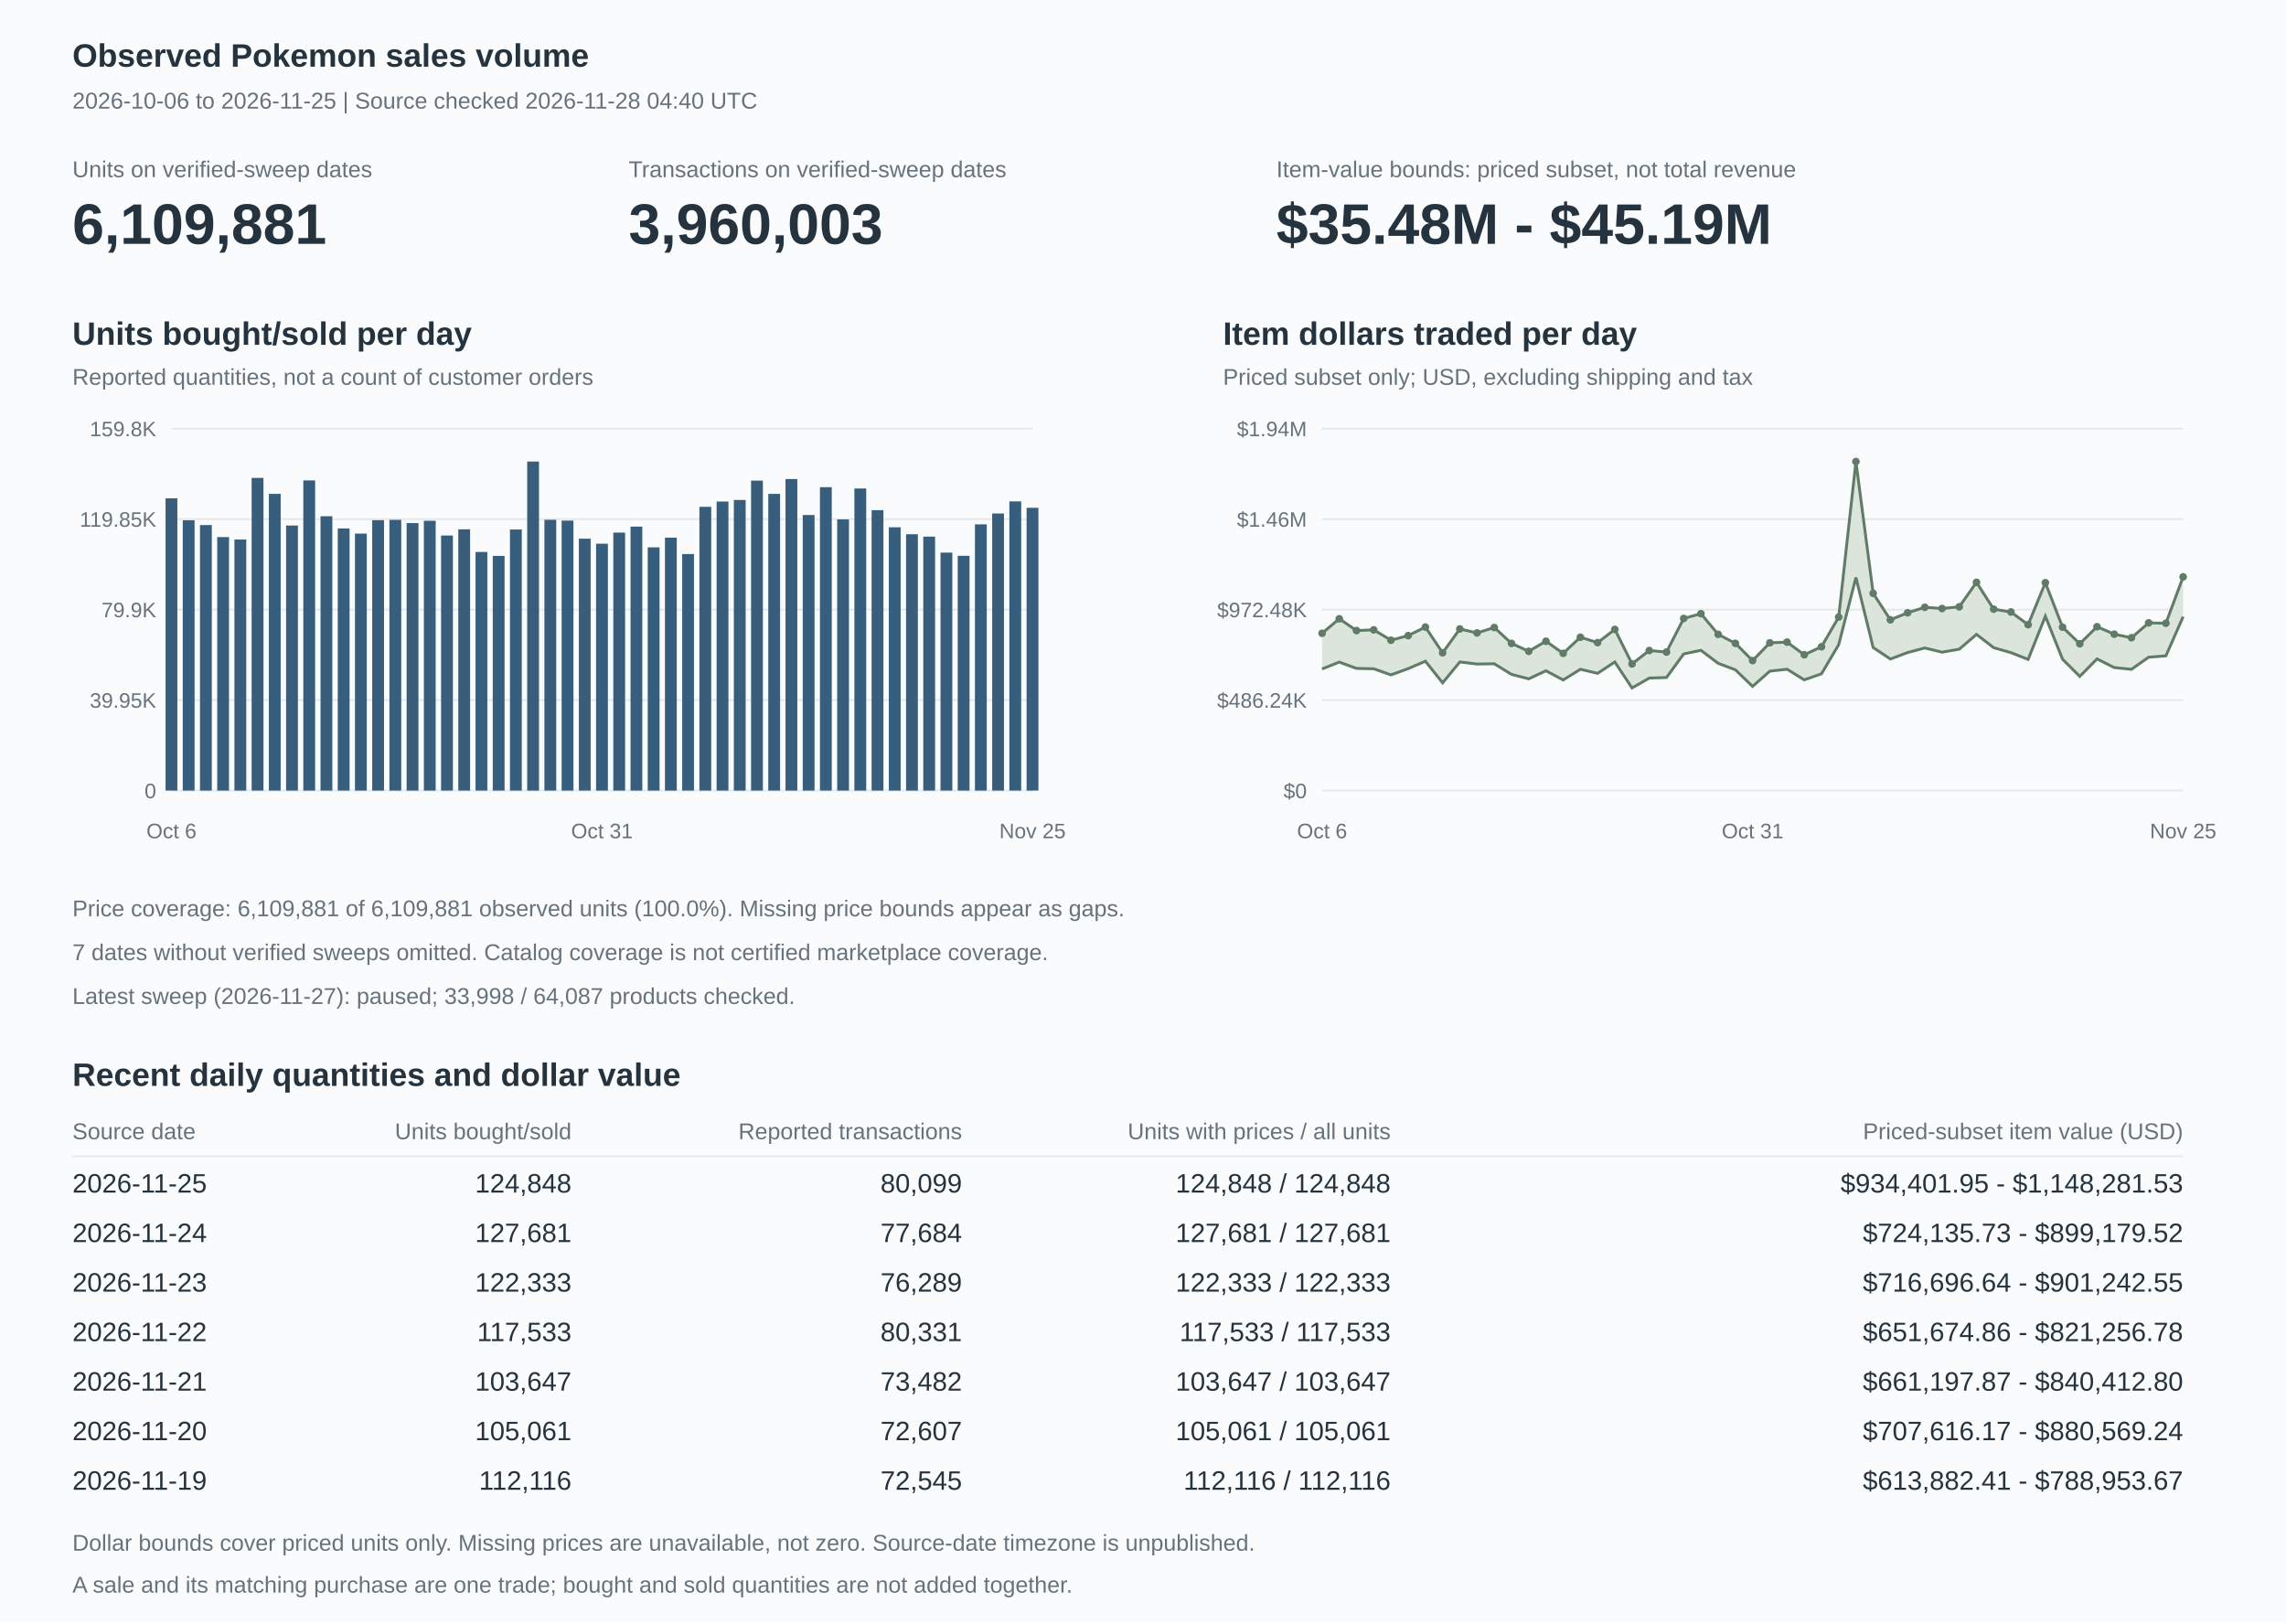
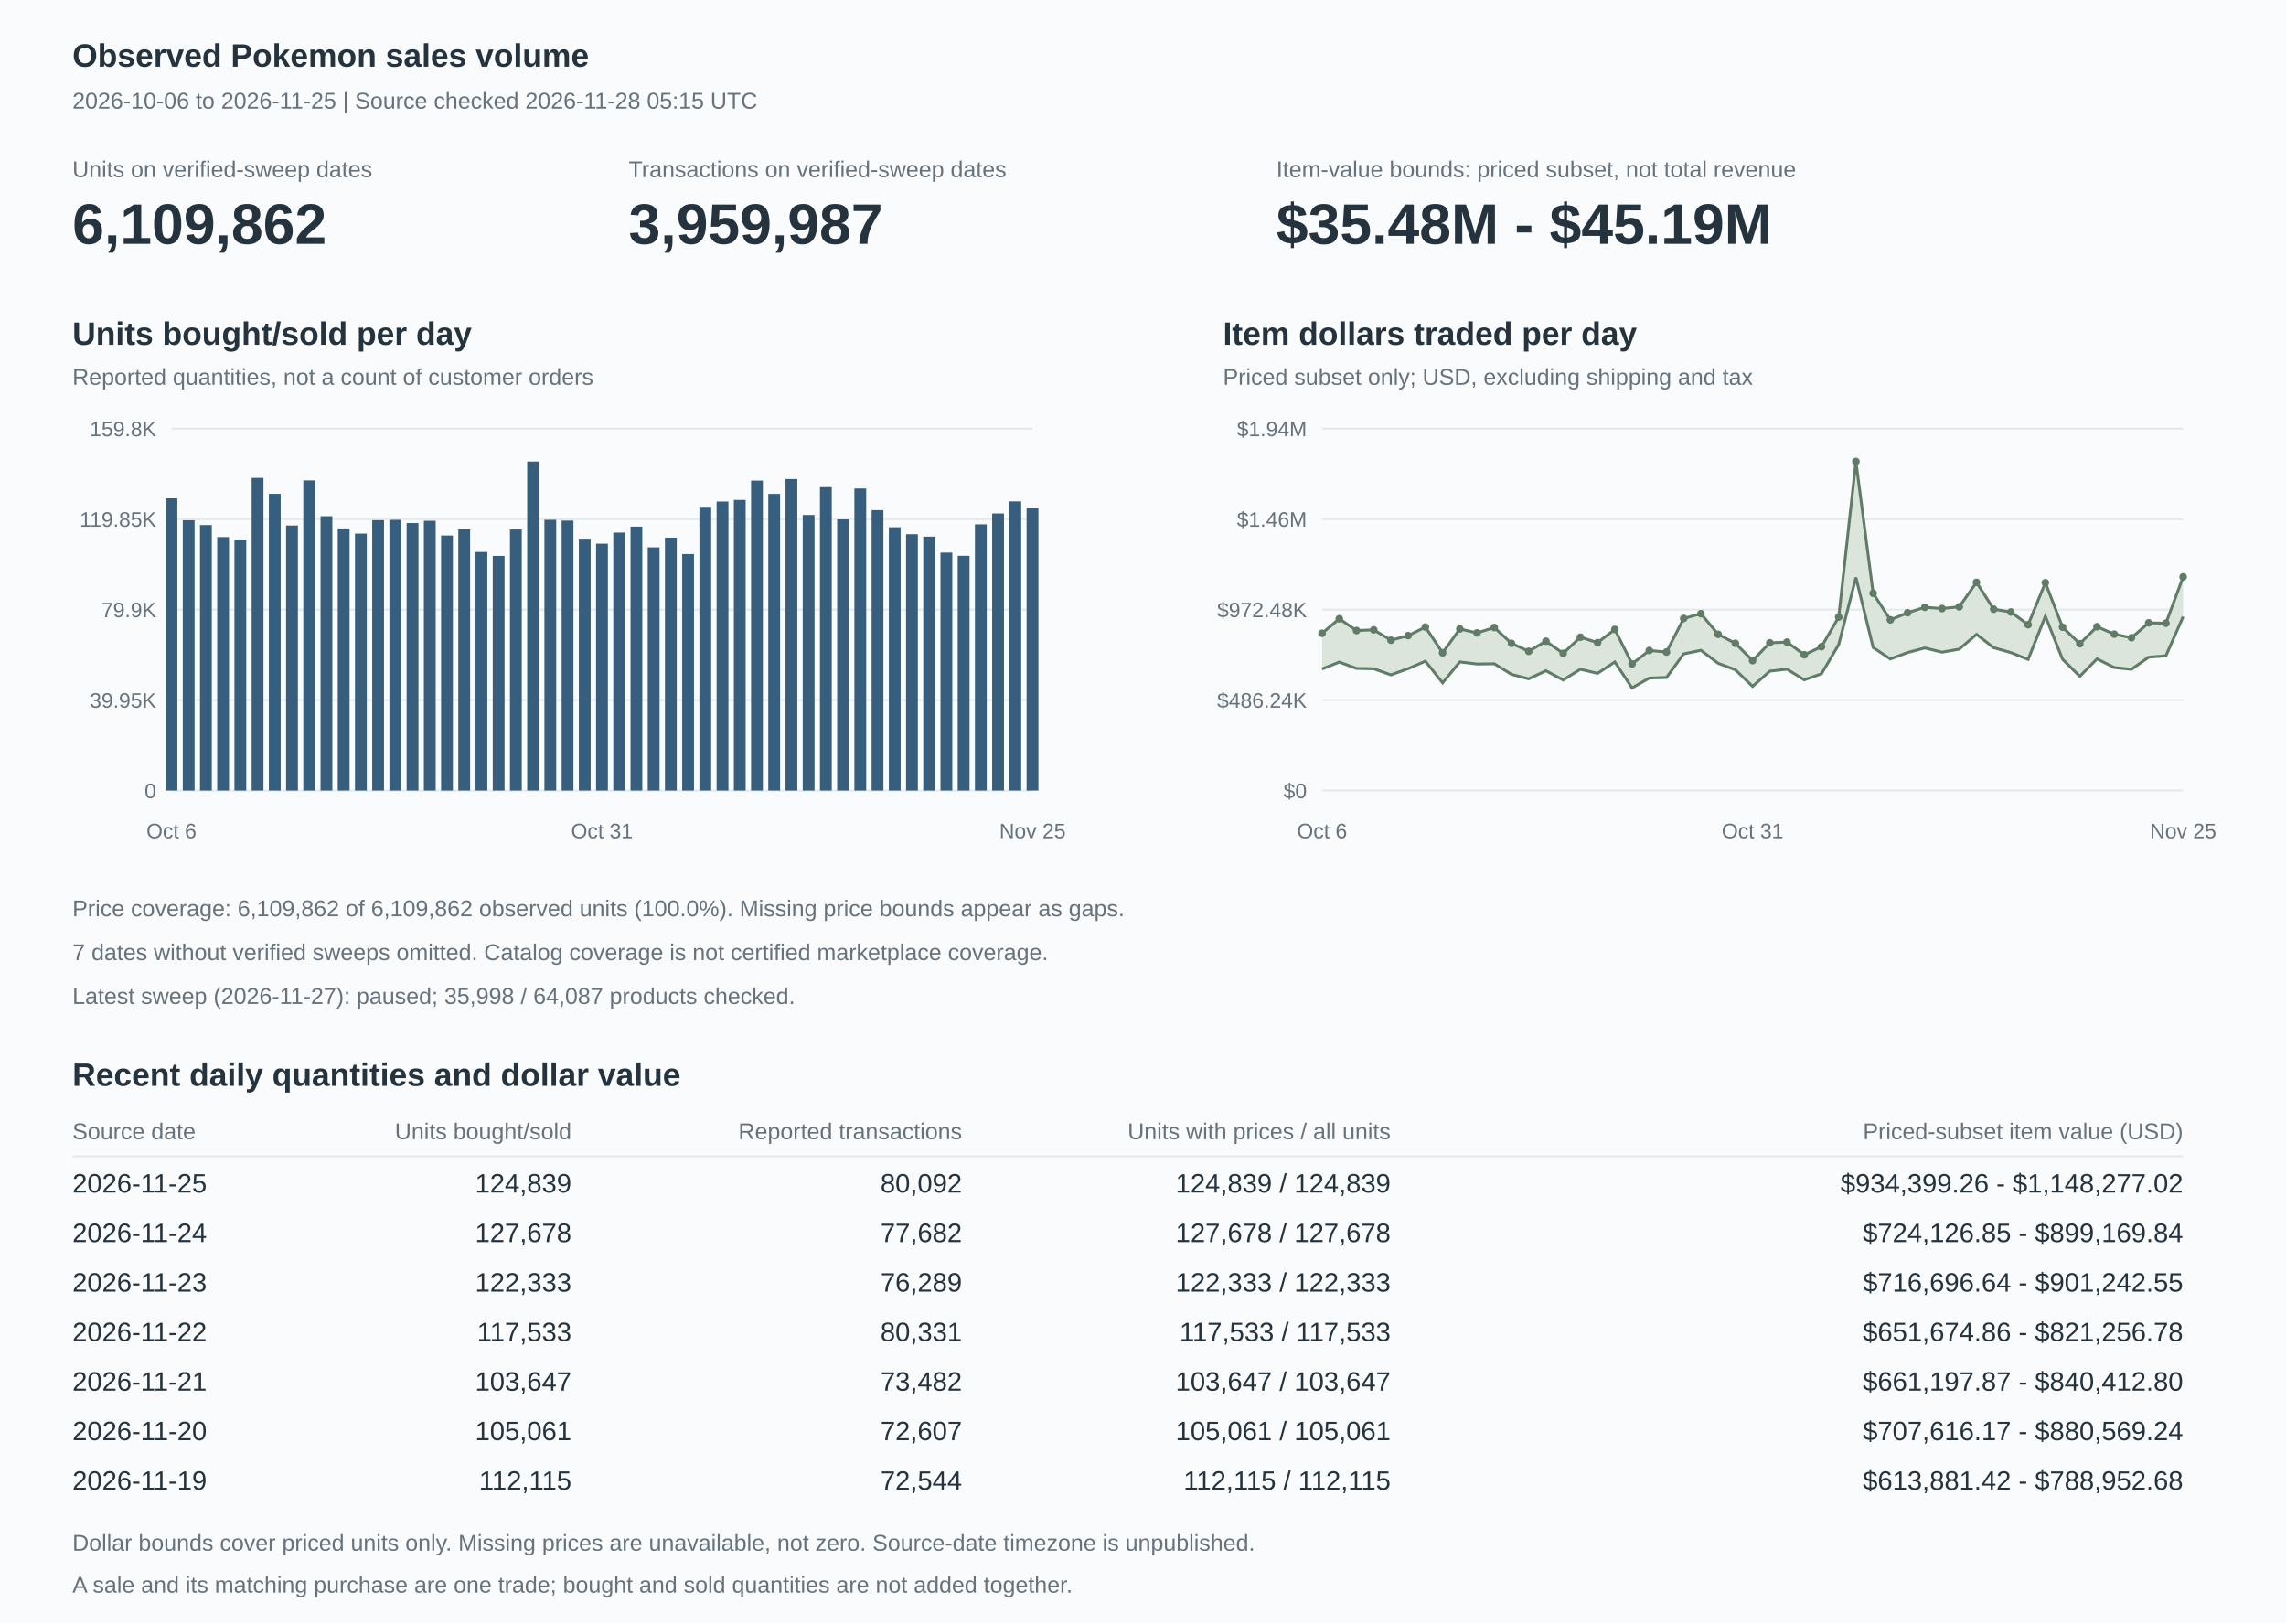
<svg xmlns="http://www.w3.org/2000/svg" width="1200" height="852" viewBox="0 0 1200 852" role="img" aria-labelledby="title description">
  <style>text{font-family:Arial,Helvetica,sans-serif;fill:#25333e;font-size:14px}.heading{font-size:17px;font-weight:600}.muted{fill:#66727c;font-size:12px}.axis{fill:#66727c;font-size:11px}.value{font-size:30px;font-weight:600}.grid{stroke:#e5e9ec;stroke-width:1}</style>
  <rect width="1200" height="852" fill="#fafbfc" />
  <text x="38" y="35" class="heading">Observed Pokemon sales volume</text>
-   <text x="38" y="57" class="muted">2026-10-06 to 2026-11-25 | Source checked 2026-11-28 04:40 UTC</text>
+   <text x="38" y="57" class="muted">2026-10-06 to 2026-11-25 | Source checked 2026-11-28 05:15 UTC</text>
  <text x="38" y="93" class="muted">Units on verified-sweep dates</text>
-   <text x="38" y="128" class="value">6,109,881</text>
+   <text x="38" y="128" class="value">6,109,862</text>
  <text x="330" y="93" class="muted">Transactions on verified-sweep dates</text>
-   <text x="330" y="128" class="value">3,960,003</text>
+   <text x="330" y="128" class="value">3,959,987</text>
  <text x="670" y="93" class="muted">Item-value bounds: priced subset, not total revenue</text>
  <text x="670" y="128" class="value">$35.48M - $45.19M</text>
  <text x="38" y="181" class="heading">Units bought/sold per day</text>
  <text x="38" y="202" class="muted">Reported quantities, not a count of customer orders</text>
  <path d="M90,415h452" class="grid" />
  <text x="82" y="419" text-anchor="end" class="axis">0</text>
  <path d="M90,367.5h452" class="grid" />
  <text x="82" y="371.5" text-anchor="end" class="axis">39.95K</text>
  <path d="M90,320h452" class="grid" />
  <text x="82" y="324" text-anchor="end" class="axis">79.9K</text>
  <path d="M90,272.5h452" class="grid" />
  <text x="82" y="276.5" text-anchor="end" class="axis">119.85K</text>
  <path d="M90,225h452" class="grid" />
  <text x="82" y="229" text-anchor="end" class="axis">159.8K</text>
  <rect x="86.898" y="261.598" width="6.204" height="153.402" fill="#375f7d" />
  <rect x="95.938" y="273.096" width="6.204" height="141.904" fill="#375f7d" />
  <rect x="104.978" y="275.622" width="6.204" height="139.378" fill="#375f7d" />
  <rect x="114.018" y="281.929" width="6.204" height="133.071" fill="#375f7d" />
  <rect x="123.058" y="283.21" width="6.204" height="131.79" fill="#375f7d" />
  <rect x="132.098" y="250.867" width="6.204" height="164.133" fill="#375f7d" />
  <rect x="141.138" y="259.233" width="6.204" height="155.767" fill="#375f7d" />
  <rect x="150.178" y="275.856" width="6.204" height="139.144" fill="#375f7d" />
  <rect x="159.218" y="252.182" width="6.204" height="162.818" fill="#375f7d" />
  <rect x="168.258" y="270.982" width="6.204" height="144.018" fill="#375f7d" />
  <rect x="177.298" y="277.402" width="6.204" height="137.598" fill="#375f7d" />
  <rect x="186.338" y="280.104" width="6.204" height="134.896" fill="#375f7d" />
  <rect x="195.378" y="273.057" width="6.204" height="141.943" fill="#375f7d" />
  <rect x="204.418" y="272.865" width="6.204" height="142.135" fill="#375f7d" />
  <rect x="213.458" y="274.575" width="6.204" height="140.425" fill="#375f7d" />
  <rect x="222.498" y="273.365" width="6.204" height="141.635" fill="#375f7d" />
  <rect x="231.538" y="281.11" width="6.204" height="133.89" fill="#375f7d" />
  <rect x="240.578" y="277.854" width="6.204" height="137.146" fill="#375f7d" />
  <rect x="249.618" y="289.74" width="6.204" height="125.26" fill="#375f7d" />
  <rect x="258.658" y="291.811" width="6.204" height="123.189" fill="#375f7d" />
  <rect x="267.698" y="277.946" width="6.204" height="137.054" fill="#375f7d" />
  <rect x="276.738" y="242.273" width="6.204" height="172.727" fill="#375f7d" />
  <rect x="285.778" y="272.851" width="6.204" height="142.149" fill="#375f7d" />
  <rect x="294.818" y="273.276" width="6.204" height="141.724" fill="#375f7d" />
  <rect x="303.858" y="282.772" width="6.204" height="132.228" fill="#375f7d" />
  <rect x="312.898" y="285.401" width="6.204" height="129.599" fill="#375f7d" />
  <rect x="321.938" y="279.575" width="6.204" height="135.425" fill="#375f7d" />
  <rect x="330.978" y="276.436" width="6.204" height="138.564" fill="#375f7d" />
  <rect x="340.018" y="287.314" width="6.204" height="127.686" fill="#375f7d" />
  <rect x="349.058" y="282.226" width="6.204" height="132.774" fill="#375f7d" />
  <rect x="358.098" y="290.839" width="6.204" height="124.161" fill="#375f7d" />
-   <rect x="367.138" y="266.043" width="6.204" height="148.957" fill="#375f7d" />
+   <rect x="367.138" y="266.046" width="6.204" height="148.954" fill="#375f7d" />
  <rect x="376.178" y="263.269" width="6.204" height="151.731" fill="#375f7d" />
  <rect x="385.218" y="262.444" width="6.204" height="152.556" fill="#375f7d" />
  <rect x="394.258" y="252.286" width="6.204" height="162.714" fill="#375f7d" />
-   <rect x="403.298" y="259.255" width="6.204" height="155.745" fill="#375f7d" />
+   <rect x="403.298" y="259.259" width="6.204" height="155.741" fill="#375f7d" />
  <rect x="412.338" y="251.46" width="6.204" height="163.54" fill="#375f7d" />
  <rect x="421.378" y="270.334" width="6.204" height="144.666" fill="#375f7d" />
  <rect x="430.418" y="255.724" width="6.204" height="159.276" fill="#375f7d" />
  <rect x="439.458" y="272.649" width="6.204" height="142.351" fill="#375f7d" />
  <rect x="448.498" y="256.418" width="6.204" height="158.582" fill="#375f7d" />
  <rect x="457.538" y="267.796" width="6.204" height="147.204" fill="#375f7d" />
-   <rect x="466.578" y="276.781" width="6.204" height="138.219" fill="#375f7d" />
+   <rect x="466.578" y="276.782" width="6.204" height="138.218" fill="#375f7d" />
  <rect x="475.618" y="280.437" width="6.204" height="134.563" fill="#375f7d" />
-   <rect x="484.658" y="281.694" width="6.204" height="133.306" fill="#375f7d" />
+   <rect x="484.658" y="281.695" width="6.204" height="133.305" fill="#375f7d" />
  <rect x="493.698" y="290.082" width="6.204" height="124.918" fill="#375f7d" />
  <rect x="502.738" y="291.764" width="6.204" height="123.236" fill="#375f7d" />
  <rect x="511.778" y="275.253" width="6.204" height="139.747" fill="#375f7d" />
  <rect x="520.818" y="269.546" width="6.204" height="145.454" fill="#375f7d" />
-   <rect x="529.858" y="263.187" width="6.204" height="151.813" fill="#375f7d" />
-   <rect x="538.898" y="266.556" width="6.204" height="148.444" fill="#375f7d" />
+   <rect x="529.858" y="263.191" width="6.204" height="151.809" fill="#375f7d" />
+   <rect x="538.898" y="266.566" width="6.204" height="148.434" fill="#375f7d" />
  <text x="90" y="440" text-anchor="middle" class="axis">Oct 6</text>
  <text x="316" y="440" text-anchor="middle" class="axis">Oct 31</text>
  <text x="542" y="440" text-anchor="middle" class="axis">Nov 25</text>
  <text x="642" y="181" class="heading">Item dollars traded per day</text>
  <text x="642" y="202" class="muted">Priced subset only; USD, excluding shipping and tax</text>
  <path d="M694,415h452" class="grid" />
  <text x="686" y="419" text-anchor="end" class="axis">$0</text>
  <path d="M694,367.5h452" class="grid" />
  <text x="686" y="371.5" text-anchor="end" class="axis">$486.24K</text>
  <path d="M694,320h452" class="grid" />
  <text x="686" y="324" text-anchor="end" class="axis">$972.48K</text>
  <path d="M694,272.5h452" class="grid" />
  <text x="686" y="276.5" text-anchor="end" class="axis">$1.46M</text>
  <path d="M694,225h452" class="grid" />
  <text x="686" y="229" text-anchor="end" class="axis">$1.94M</text>
-   <polygon points="694,332.439 703.04,324.815 712.08,331.008 721.12,330.623 730.16,336.065 739.2,333.665 748.24,329.159 757.28,342.687 766.32,330.159 775.36,332.245 784.4,329.396 793.44,337.73 802.48,341.884 811.52,336.593 820.56,342.96 829.6,334.491 838.64,337.336 847.68,330.403 856.72,348.52 865.76,341.469 874.8,342.28 883.84,324.642 892.88,322.141 901.92,332.978 910.96,337.706 920,346.778 929.04,337.442 938.08,337.068 947.12,343.7 956.16,339.498 965.2,323.915 974.24,242.273 983.28,311.446 992.32,325.372 1001.36,321.668 1010.4,318.774 1019.44,319.435 1028.48,318.536 1037.52,305.693 1046.56,319.769 1055.6,321.26 1064.64,327.931 1073.68,305.879 1082.72,329.23 1091.76,337.929 1100.8,328.979 1109.84,332.902 1118.88,334.773 1127.92,326.959 1136.96,327.161 1146,302.827 1146,323.72 1136.96,344.261 1127.92,344.987 1118.88,351.339 1109.84,350.409 1100.8,345.874 1091.76,355.031 1082.72,346.062 1073.68,323.479 1064.64,346.137 1055.6,342.572 1046.56,339.991 1037.52,333 1028.48,340.764 1019.44,342.349 1010.4,340.129 1001.36,342.542 992.32,345.926 983.28,339.892 974.24,303.162 965.2,338.37 956.16,353.699 947.12,356.869 938.08,351.283 929.04,352.308 920,360.306 910.96,351.597 901.92,348.18 892.88,341.365 883.84,343.259 874.8,355.636 865.76,355.94 856.72,361.117 847.68,347.496 838.64,353.451 829.6,351.318 820.56,356.938 811.52,352.098 802.48,356.335 793.44,353.989 784.4,348.434 775.36,348.56 766.32,347.468 757.28,358.44 748.24,347.077 739.2,350.994 730.16,354.261 721.12,351.05 712.08,350.862 703.04,347.552 694,351.168" fill="#dbe5dc" />
-   <polyline points="694,351.168 703.04,347.552 712.08,350.862 721.12,351.05 730.16,354.261 739.2,350.994 748.24,347.077 757.28,358.44 766.32,347.468 775.36,348.56 784.4,348.434 793.44,353.989 802.48,356.335 811.52,352.098 820.56,356.938 829.6,351.318 838.64,353.451 847.68,347.496 856.72,361.117 865.76,355.94 874.8,355.636 883.84,343.259 892.88,341.365 901.92,348.18 910.96,351.597 920,360.306 929.04,352.308 938.08,351.283 947.12,356.869 956.16,353.699 965.2,338.37 974.24,303.162 983.28,339.892 992.32,345.926 1001.36,342.542 1010.4,340.129 1019.44,342.349 1028.48,340.764 1037.52,333 1046.56,339.991 1055.6,342.572 1064.64,346.137 1073.68,323.479 1082.72,346.062 1091.76,355.031 1100.8,345.874 1109.84,350.409 1118.88,351.339 1127.92,344.987 1136.96,344.261 1146,323.72" fill="none" stroke="#607c67" stroke-width="1.5" />
-   <polyline points="694,332.439 703.04,324.815 712.08,331.008 721.12,330.623 730.16,336.065 739.2,333.665 748.24,329.159 757.28,342.687 766.32,330.159 775.36,332.245 784.4,329.396 793.44,337.73 802.48,341.884 811.52,336.593 820.56,342.96 829.6,334.491 838.64,337.336 847.68,330.403 856.72,348.52 865.76,341.469 874.8,342.28 883.84,324.642 892.88,322.141 901.92,332.978 910.96,337.706 920,346.778 929.04,337.442 938.08,337.068 947.12,343.7 956.16,339.498 965.2,323.915 974.24,242.273 983.28,311.446 992.32,325.372 1001.36,321.668 1010.4,318.774 1019.44,319.435 1028.48,318.536 1037.52,305.693 1046.56,319.769 1055.6,321.26 1064.64,327.931 1073.68,305.879 1082.72,329.23 1091.76,337.929 1100.8,328.979 1109.84,332.902 1118.88,334.773 1127.92,326.959 1136.96,327.161 1146,302.827" fill="none" stroke="#607c67" stroke-width="1.5" />
-   <circle cx="694" cy="332.439" r="2" fill="#607c67" />
-   <circle cx="703.04" cy="324.815" r="2" fill="#607c67" />
+   <polygon points="694,332.438 703.04,324.814 712.08,331.008 721.12,330.623 730.16,336.065 739.2,333.665 748.24,329.158 757.28,342.687 766.32,330.159 775.36,332.245 784.4,329.396 793.44,337.73 802.48,341.884 811.52,336.592 820.56,342.96 829.6,334.491 838.64,337.335 847.68,330.402 856.72,348.519 865.76,341.469 874.8,342.28 883.84,324.642 892.88,322.14 901.92,332.977 910.96,337.705 920,346.777 929.04,337.442 938.08,337.068 947.12,343.699 956.16,339.498 965.2,323.915 974.24,242.273 983.28,311.445 992.32,325.371 1001.36,321.668 1010.4,318.775 1019.44,319.435 1028.48,318.535 1037.52,305.693 1046.56,319.769 1055.6,321.259 1064.64,327.931 1073.68,305.879 1082.72,329.229 1091.76,337.928 1100.8,328.978 1109.84,332.901 1118.88,334.773 1127.92,326.959 1136.96,327.161 1146,302.826 1146,323.72 1136.96,344.261 1127.92,344.987 1118.88,351.339 1109.84,350.408 1100.8,345.874 1091.76,355.031 1082.72,346.062 1073.68,323.479 1064.64,346.136 1055.6,342.572 1046.56,339.99 1037.52,332.999 1028.48,340.764 1019.44,342.348 1010.4,340.13 1001.36,342.542 992.32,345.925 983.28,339.891 974.24,303.162 965.2,338.369 956.16,353.699 947.12,356.869 938.08,351.282 929.04,352.308 920,360.306 910.96,351.597 901.92,348.18 892.88,341.364 883.84,343.259 874.8,355.636 865.76,355.94 856.72,361.117 847.68,347.496 838.64,353.451 829.6,351.318 820.56,356.937 811.52,352.098 802.48,356.334 793.44,353.989 784.4,348.433 775.36,348.56 766.32,347.468 757.28,358.44 748.24,347.077 739.2,350.994 730.16,354.261 721.12,351.049 712.08,350.862 703.04,347.552 694,351.168" fill="#dbe5dc" />
+   <polyline points="694,351.168 703.04,347.552 712.08,350.862 721.12,351.049 730.16,354.261 739.2,350.994 748.24,347.077 757.28,358.44 766.32,347.468 775.36,348.56 784.4,348.433 793.44,353.989 802.48,356.334 811.52,352.098 820.56,356.937 829.6,351.318 838.64,353.451 847.68,347.496 856.72,361.117 865.76,355.94 874.8,355.636 883.84,343.259 892.88,341.364 901.92,348.18 910.96,351.597 920,360.306 929.04,352.308 938.08,351.282 947.12,356.869 956.16,353.699 965.2,338.369 974.24,303.162 983.28,339.891 992.32,345.925 1001.36,342.542 1010.4,340.13 1019.44,342.348 1028.48,340.764 1037.52,332.999 1046.56,339.99 1055.6,342.572 1064.64,346.136 1073.68,323.479 1082.72,346.062 1091.76,355.031 1100.8,345.874 1109.84,350.408 1118.88,351.339 1127.92,344.987 1136.96,344.261 1146,323.72" fill="none" stroke="#607c67" stroke-width="1.5" />
+   <polyline points="694,332.438 703.04,324.814 712.08,331.008 721.12,330.623 730.16,336.065 739.2,333.665 748.24,329.158 757.28,342.687 766.32,330.159 775.36,332.245 784.4,329.396 793.44,337.73 802.48,341.884 811.52,336.592 820.56,342.96 829.6,334.491 838.64,337.335 847.68,330.402 856.72,348.519 865.76,341.469 874.8,342.28 883.84,324.642 892.88,322.14 901.92,332.977 910.96,337.705 920,346.777 929.04,337.442 938.08,337.068 947.12,343.699 956.16,339.498 965.2,323.915 974.24,242.273 983.28,311.445 992.32,325.371 1001.36,321.668 1010.4,318.775 1019.44,319.435 1028.48,318.535 1037.52,305.693 1046.56,319.769 1055.6,321.259 1064.64,327.931 1073.68,305.879 1082.72,329.229 1091.76,337.928 1100.8,328.978 1109.84,332.901 1118.88,334.773 1127.92,326.959 1136.96,327.161 1146,302.826" fill="none" stroke="#607c67" stroke-width="1.5" />
+   <circle cx="694" cy="332.438" r="2" fill="#607c67" />
+   <circle cx="703.04" cy="324.814" r="2" fill="#607c67" />
  <circle cx="712.08" cy="331.008" r="2" fill="#607c67" />
  <circle cx="721.12" cy="330.623" r="2" fill="#607c67" />
  <circle cx="730.16" cy="336.065" r="2" fill="#607c67" />
  <circle cx="739.2" cy="333.665" r="2" fill="#607c67" />
-   <circle cx="748.24" cy="329.159" r="2" fill="#607c67" />
+   <circle cx="748.24" cy="329.158" r="2" fill="#607c67" />
  <circle cx="757.28" cy="342.687" r="2" fill="#607c67" />
  <circle cx="766.32" cy="330.159" r="2" fill="#607c67" />
  <circle cx="775.36" cy="332.245" r="2" fill="#607c67" />
  <circle cx="784.4" cy="329.396" r="2" fill="#607c67" />
  <circle cx="793.44" cy="337.73" r="2" fill="#607c67" />
  <circle cx="802.48" cy="341.884" r="2" fill="#607c67" />
-   <circle cx="811.52" cy="336.593" r="2" fill="#607c67" />
+   <circle cx="811.52" cy="336.592" r="2" fill="#607c67" />
  <circle cx="820.56" cy="342.96" r="2" fill="#607c67" />
  <circle cx="829.6" cy="334.491" r="2" fill="#607c67" />
-   <circle cx="838.64" cy="337.336" r="2" fill="#607c67" />
-   <circle cx="847.68" cy="330.403" r="2" fill="#607c67" />
-   <circle cx="856.72" cy="348.52" r="2" fill="#607c67" />
+   <circle cx="838.64" cy="337.335" r="2" fill="#607c67" />
+   <circle cx="847.68" cy="330.402" r="2" fill="#607c67" />
+   <circle cx="856.72" cy="348.519" r="2" fill="#607c67" />
  <circle cx="865.76" cy="341.469" r="2" fill="#607c67" />
  <circle cx="874.8" cy="342.28" r="2" fill="#607c67" />
  <circle cx="883.84" cy="324.642" r="2" fill="#607c67" />
-   <circle cx="892.88" cy="322.141" r="2" fill="#607c67" />
-   <circle cx="901.92" cy="332.978" r="2" fill="#607c67" />
-   <circle cx="910.96" cy="337.706" r="2" fill="#607c67" />
-   <circle cx="920" cy="346.778" r="2" fill="#607c67" />
+   <circle cx="892.88" cy="322.14" r="2" fill="#607c67" />
+   <circle cx="901.92" cy="332.977" r="2" fill="#607c67" />
+   <circle cx="910.96" cy="337.705" r="2" fill="#607c67" />
+   <circle cx="920" cy="346.777" r="2" fill="#607c67" />
  <circle cx="929.04" cy="337.442" r="2" fill="#607c67" />
  <circle cx="938.08" cy="337.068" r="2" fill="#607c67" />
-   <circle cx="947.12" cy="343.7" r="2" fill="#607c67" />
+   <circle cx="947.12" cy="343.699" r="2" fill="#607c67" />
  <circle cx="956.16" cy="339.498" r="2" fill="#607c67" />
  <circle cx="965.2" cy="323.915" r="2" fill="#607c67" />
  <circle cx="974.24" cy="242.273" r="2" fill="#607c67" />
-   <circle cx="983.28" cy="311.446" r="2" fill="#607c67" />
-   <circle cx="992.32" cy="325.372" r="2" fill="#607c67" />
+   <circle cx="983.28" cy="311.445" r="2" fill="#607c67" />
+   <circle cx="992.32" cy="325.371" r="2" fill="#607c67" />
  <circle cx="1001.36" cy="321.668" r="2" fill="#607c67" />
-   <circle cx="1010.4" cy="318.774" r="2" fill="#607c67" />
+   <circle cx="1010.4" cy="318.775" r="2" fill="#607c67" />
  <circle cx="1019.44" cy="319.435" r="2" fill="#607c67" />
-   <circle cx="1028.48" cy="318.536" r="2" fill="#607c67" />
+   <circle cx="1028.48" cy="318.535" r="2" fill="#607c67" />
  <circle cx="1037.52" cy="305.693" r="2" fill="#607c67" />
  <circle cx="1046.56" cy="319.769" r="2" fill="#607c67" />
-   <circle cx="1055.6" cy="321.26" r="2" fill="#607c67" />
+   <circle cx="1055.6" cy="321.259" r="2" fill="#607c67" />
  <circle cx="1064.64" cy="327.931" r="2" fill="#607c67" />
  <circle cx="1073.68" cy="305.879" r="2" fill="#607c67" />
-   <circle cx="1082.72" cy="329.23" r="2" fill="#607c67" />
-   <circle cx="1091.76" cy="337.929" r="2" fill="#607c67" />
-   <circle cx="1100.8" cy="328.979" r="2" fill="#607c67" />
-   <circle cx="1109.84" cy="332.902" r="2" fill="#607c67" />
+   <circle cx="1082.72" cy="329.229" r="2" fill="#607c67" />
+   <circle cx="1091.76" cy="337.928" r="2" fill="#607c67" />
+   <circle cx="1100.8" cy="328.978" r="2" fill="#607c67" />
+   <circle cx="1109.84" cy="332.901" r="2" fill="#607c67" />
  <circle cx="1118.88" cy="334.773" r="2" fill="#607c67" />
  <circle cx="1127.92" cy="326.959" r="2" fill="#607c67" />
  <circle cx="1136.96" cy="327.161" r="2" fill="#607c67" />
-   <circle cx="1146" cy="302.827" r="2" fill="#607c67" />
+   <circle cx="1146" cy="302.826" r="2" fill="#607c67" />
  <text x="694" y="440" text-anchor="middle" class="axis">Oct 6</text>
  <text x="920" y="440" text-anchor="middle" class="axis">Oct 31</text>
  <text x="1146" y="440" text-anchor="middle" class="axis">Nov 25</text>
-   <text x="38" y="481" class="muted">Price coverage: 6,109,881 of 6,109,881 observed units (100.0%). Missing price bounds appear as gaps.</text>
+   <text x="38" y="481" class="muted">Price coverage: 6,109,862 of 6,109,862 observed units (100.0%). Missing price bounds appear as gaps.</text>
  <text x="38" y="504" class="muted">7 dates without verified sweeps omitted. Catalog coverage is not certified marketplace coverage.</text>
-   <text x="38" y="527" class="muted">Latest sweep (2026-11-27): paused; 33,998 / 64,087 products checked.</text>
+   <text x="38" y="527" class="muted">Latest sweep (2026-11-27): paused; 35,998 / 64,087 products checked.</text>
  <text x="38" y="570" class="heading">Recent daily quantities and dollar value</text>
  <text x="38" y="598" class="muted">Source date</text>
  <text x="300" y="598" text-anchor="end" class="muted">Units bought/sold</text>
  <text x="505" y="598" text-anchor="end" class="muted">Reported transactions</text>
  <text x="730" y="598" text-anchor="end" class="muted">Units with prices / all units</text>
  <text x="1146" y="598" text-anchor="end" class="muted">Priced-subset item value (USD)</text>
  <path d="M38,607h1108" class="grid" />
  <text x="38" y="626">2026-11-25</text>
-   <text x="300" y="626" text-anchor="end">124,848</text>
-   <text x="505" y="626" text-anchor="end">80,099</text>
-   <text x="730" y="626" text-anchor="end">124,848 / 124,848</text>
-   <text x="1146" y="626" text-anchor="end">$934,401.95 - $1,148,281.53</text>
+   <text x="300" y="626" text-anchor="end">124,839</text>
+   <text x="505" y="626" text-anchor="end">80,092</text>
+   <text x="730" y="626" text-anchor="end">124,839 / 124,839</text>
+   <text x="1146" y="626" text-anchor="end">$934,399.26 - $1,148,277.02</text>
  <text x="38" y="652">2026-11-24</text>
-   <text x="300" y="652" text-anchor="end">127,681</text>
-   <text x="505" y="652" text-anchor="end">77,684</text>
-   <text x="730" y="652" text-anchor="end">127,681 / 127,681</text>
-   <text x="1146" y="652" text-anchor="end">$724,135.73 - $899,179.52</text>
+   <text x="300" y="652" text-anchor="end">127,678</text>
+   <text x="505" y="652" text-anchor="end">77,682</text>
+   <text x="730" y="652" text-anchor="end">127,678 / 127,678</text>
+   <text x="1146" y="652" text-anchor="end">$724,126.85 - $899,169.84</text>
  <text x="38" y="678">2026-11-23</text>
  <text x="300" y="678" text-anchor="end">122,333</text>
  <text x="505" y="678" text-anchor="end">76,289</text>
  <text x="730" y="678" text-anchor="end">122,333 / 122,333</text>
  <text x="1146" y="678" text-anchor="end">$716,696.64 - $901,242.55</text>
  <text x="38" y="704">2026-11-22</text>
  <text x="300" y="704" text-anchor="end">117,533</text>
  <text x="505" y="704" text-anchor="end">80,331</text>
  <text x="730" y="704" text-anchor="end">117,533 / 117,533</text>
  <text x="1146" y="704" text-anchor="end">$651,674.86 - $821,256.78</text>
  <text x="38" y="730">2026-11-21</text>
  <text x="300" y="730" text-anchor="end">103,647</text>
  <text x="505" y="730" text-anchor="end">73,482</text>
  <text x="730" y="730" text-anchor="end">103,647 / 103,647</text>
  <text x="1146" y="730" text-anchor="end">$661,197.87 - $840,412.80</text>
  <text x="38" y="756">2026-11-20</text>
  <text x="300" y="756" text-anchor="end">105,061</text>
  <text x="505" y="756" text-anchor="end">72,607</text>
  <text x="730" y="756" text-anchor="end">105,061 / 105,061</text>
  <text x="1146" y="756" text-anchor="end">$707,616.17 - $880,569.24</text>
  <text x="38" y="782">2026-11-19</text>
-   <text x="300" y="782" text-anchor="end">112,116</text>
-   <text x="505" y="782" text-anchor="end">72,545</text>
-   <text x="730" y="782" text-anchor="end">112,116 / 112,116</text>
-   <text x="1146" y="782" text-anchor="end">$613,882.41 - $788,953.67</text>
+   <text x="300" y="782" text-anchor="end">112,115</text>
+   <text x="505" y="782" text-anchor="end">72,544</text>
+   <text x="730" y="782" text-anchor="end">112,115 / 112,115</text>
+   <text x="1146" y="782" text-anchor="end">$613,881.42 - $788,952.68</text>
  <text x="38" y="814" class="muted">Dollar bounds cover priced units only. Missing prices are unavailable, not zero. Source-date timezone is unpublished.</text>
  <text x="38" y="836" class="muted">A sale and its matching purchase are one trade; bought and sold quantities are not added together.</text>
</svg>
